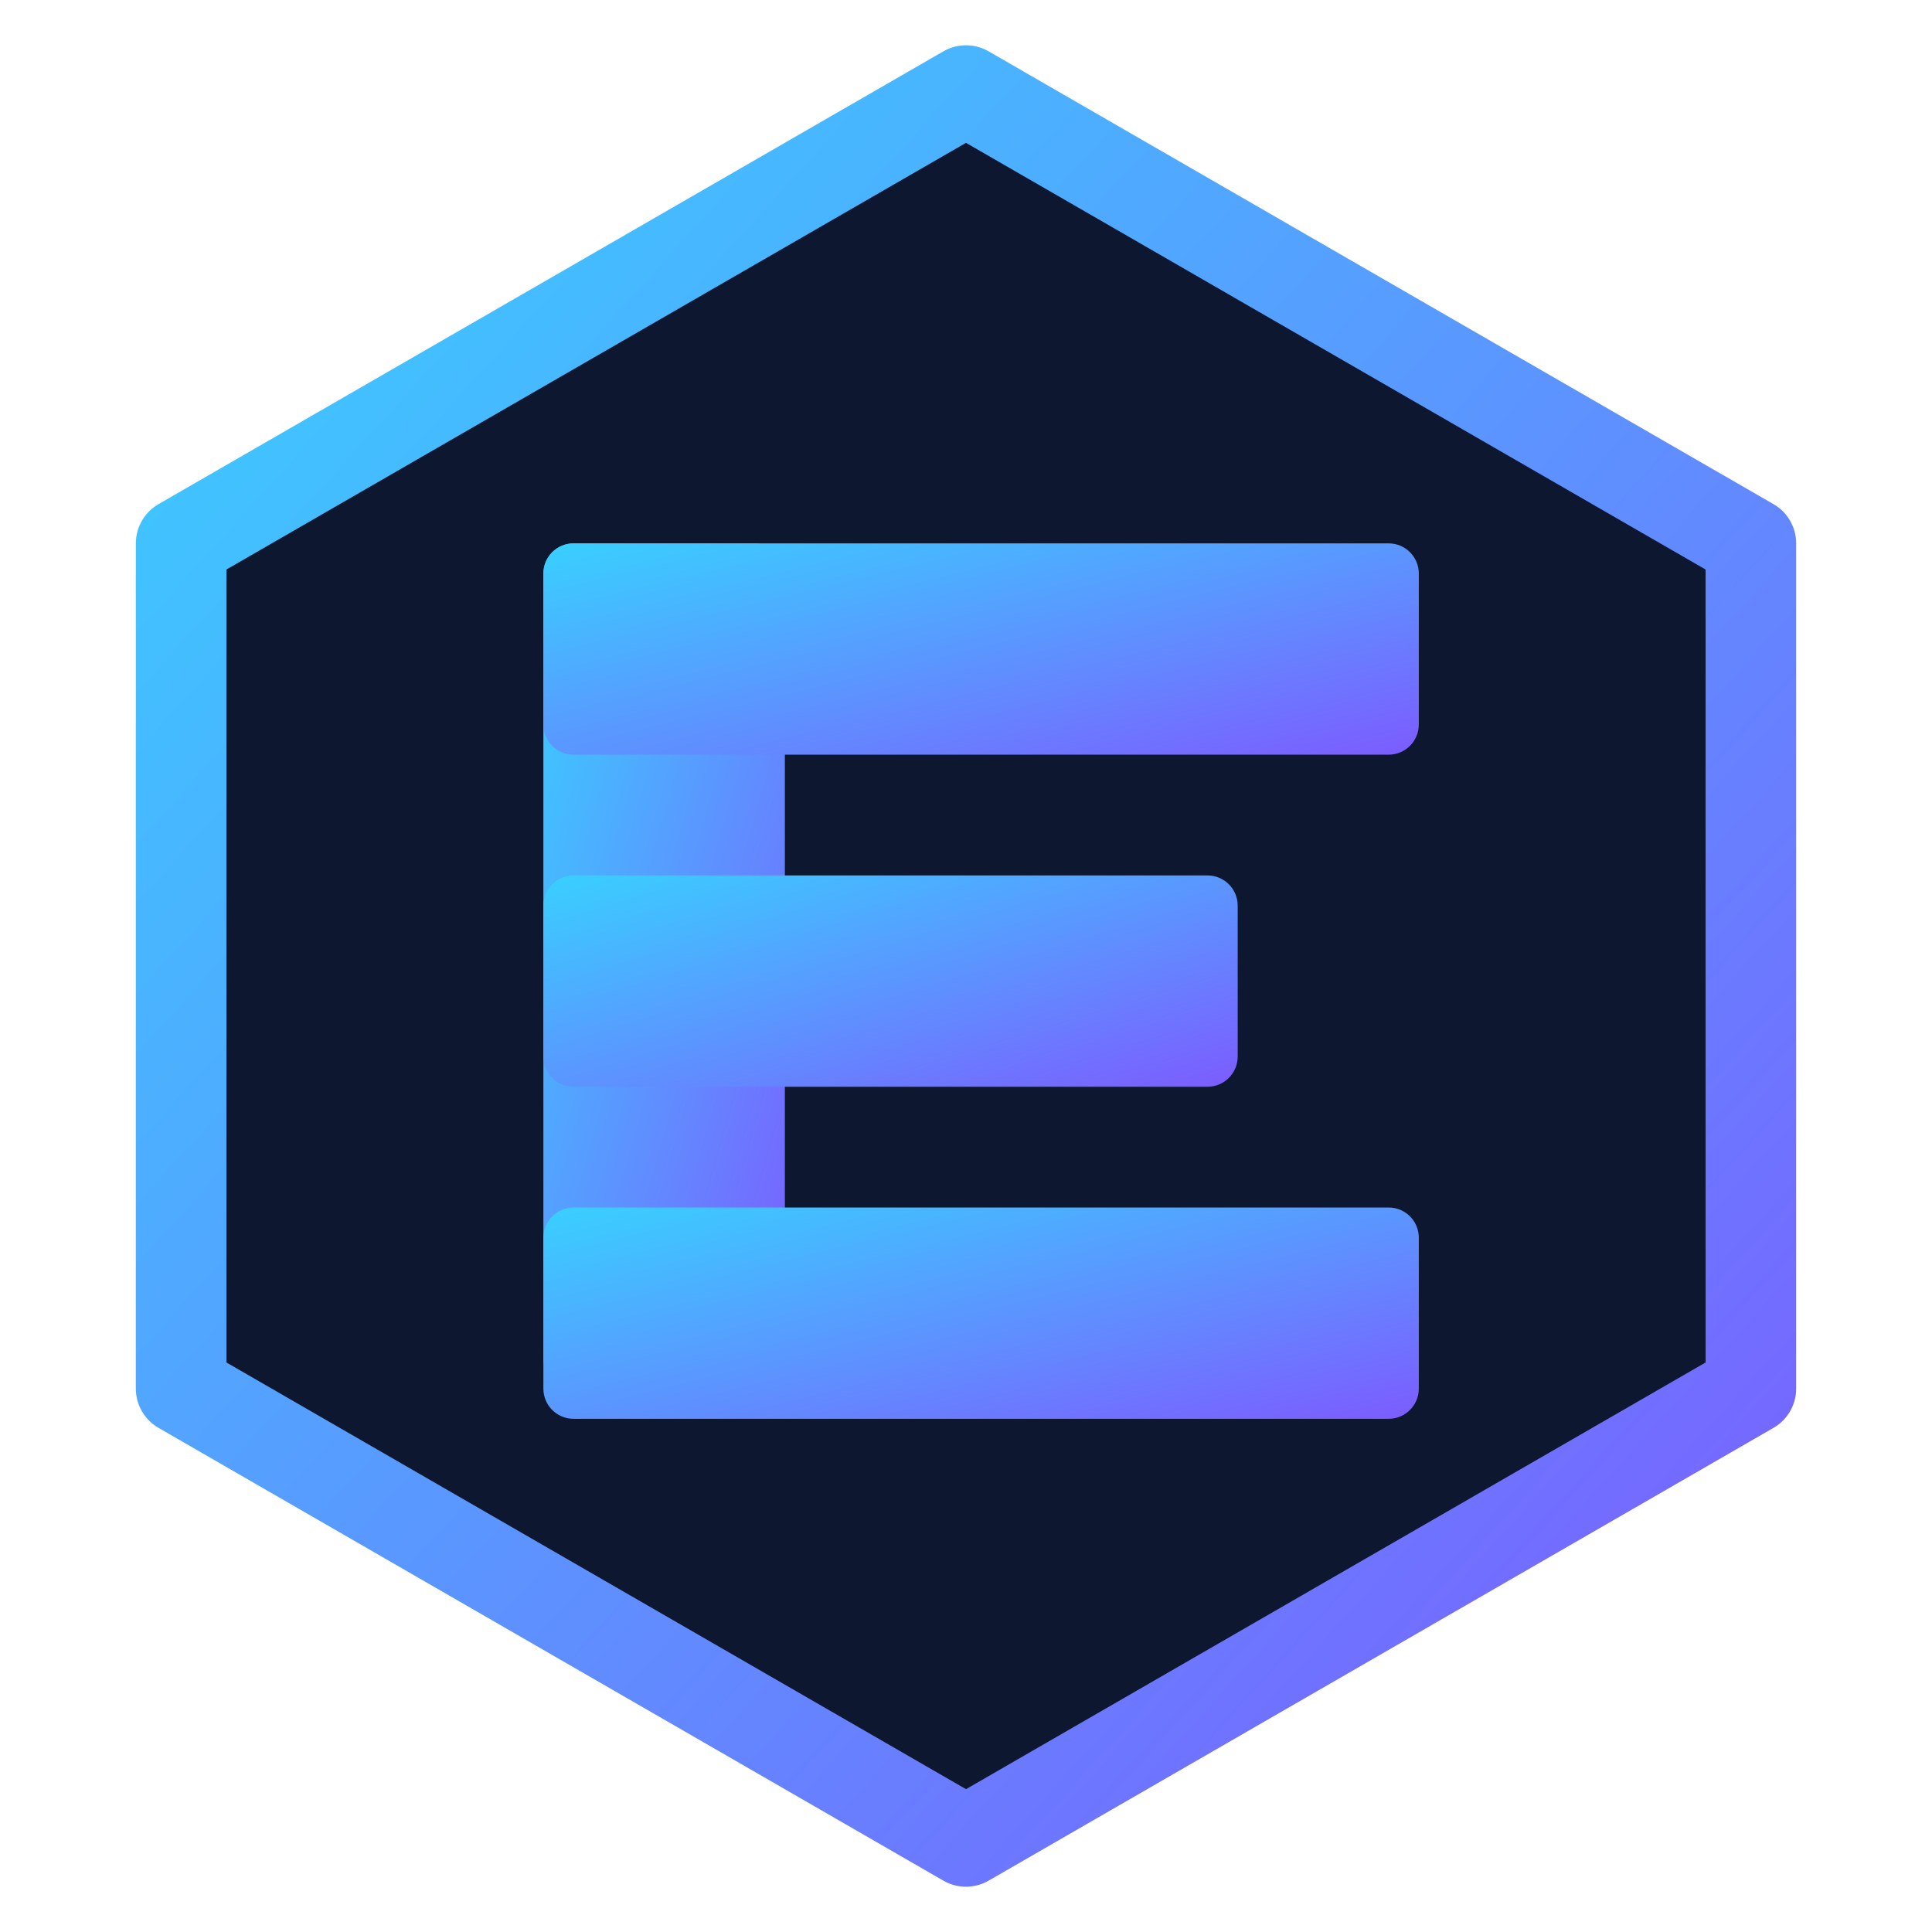
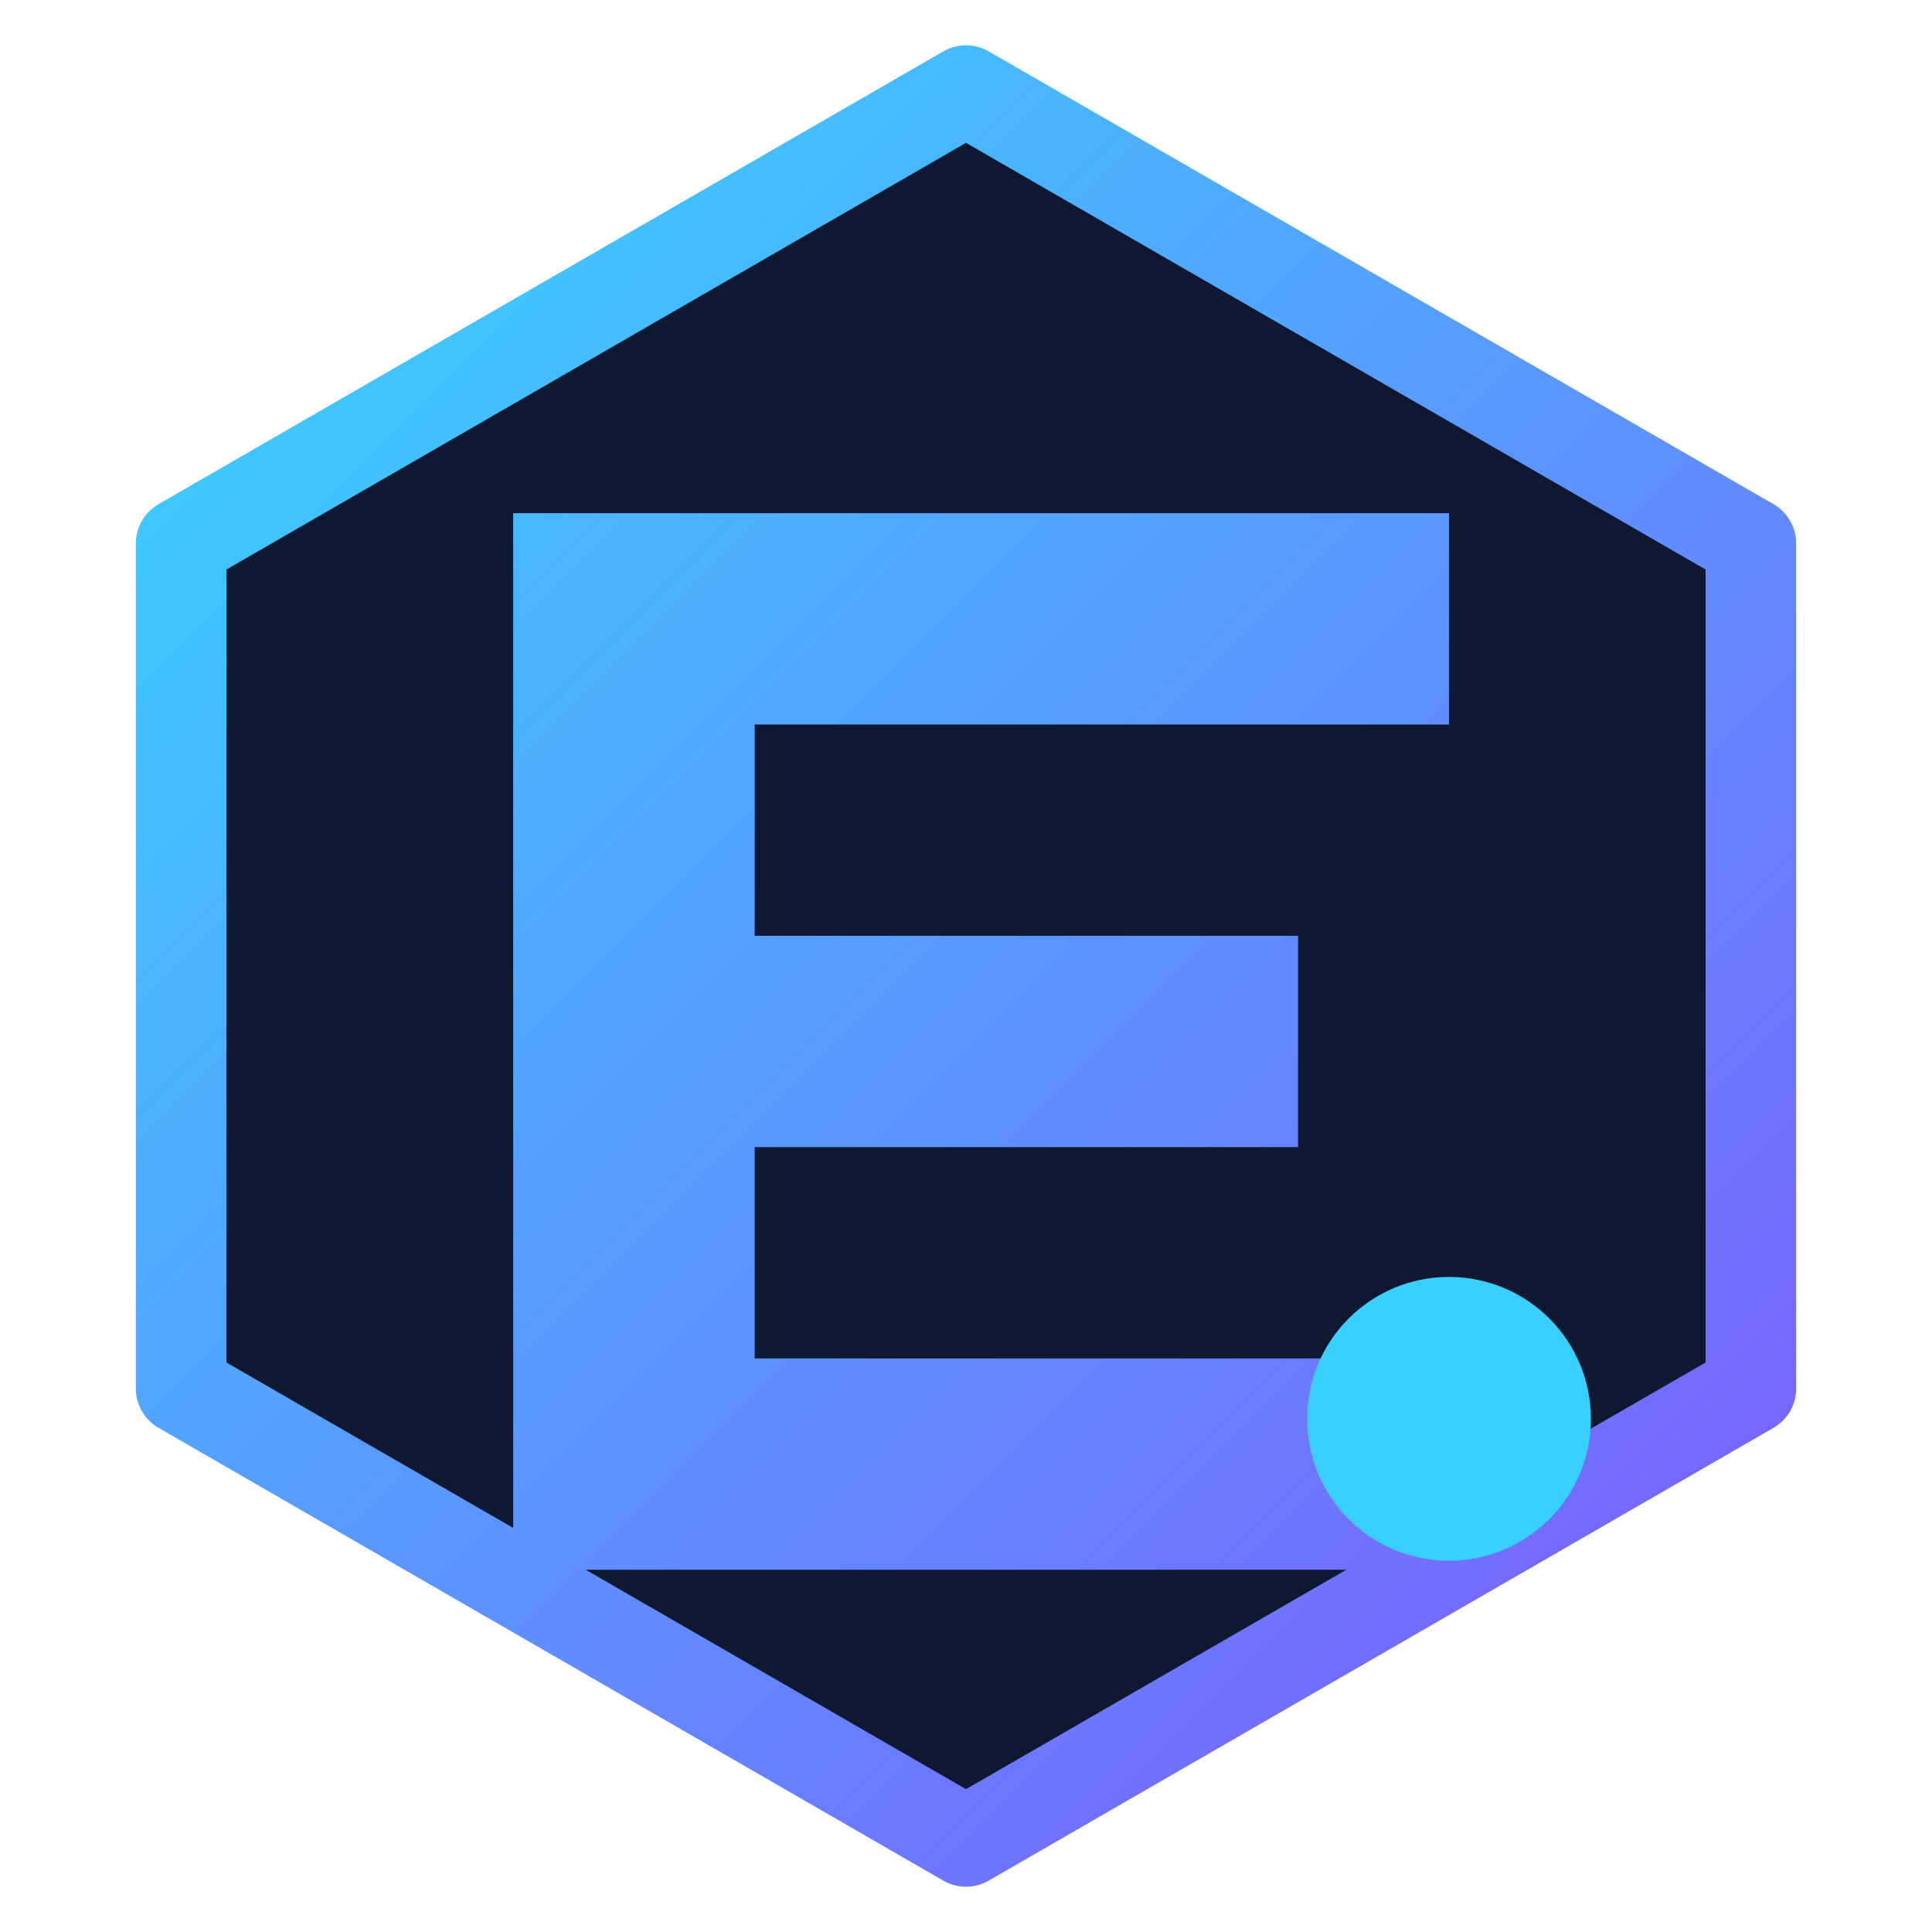
<svg xmlns="http://www.w3.org/2000/svg" viewBox="0 0 64 64" role="img" aria-label="Enterprise AI Skills">
  <defs>
-     <linearGradient id="eas-gradient" x1="0" y1="0" x2="1" y2="1">
-       <stop offset="0%" stop-color="#39D0FF" />
-       <stop offset="100%" stop-color="#7C5CFF" />
+     <linearGradient id="brandGradient" x1="6" y1="6" x2="58" y2="58" gradientUnits="userSpaceOnUse">
+       <stop offset="0" stop-color="#38D3FF" />
+       <stop offset="1" stop-color="#7C5CFF" />
    </linearGradient>
  </defs>
-   <path d="M32 3 58 18v28L32 61 6 46V18z" fill="#0D1830" stroke="url(#eas-gradient)" stroke-width="3" stroke-linejoin="round" />
-   <g fill="url(#eas-gradient)">
-     <rect x="18" y="18" width="8" height="28" rx="1" />
-     <rect x="18" y="18" width="29" height="7" rx="1" />
-     <rect x="18" y="29" width="23" height="7" rx="1" />
-     <rect x="18" y="40" width="29" height="7" rx="1" />
-   </g>
+   <path d="M32 3 58 18v28L32 61 6 46V18z" fill="#0E1830" stroke="url(#brandGradient)" stroke-width="3" stroke-linejoin="round" />
+   <path d="M17 17h31v7H25v7h18v7H25v7h23v7H17z" fill="url(#brandGradient)" />
+   <circle cx="48" cy="47" r="4.7" fill="#39D0FF" />
</svg>
